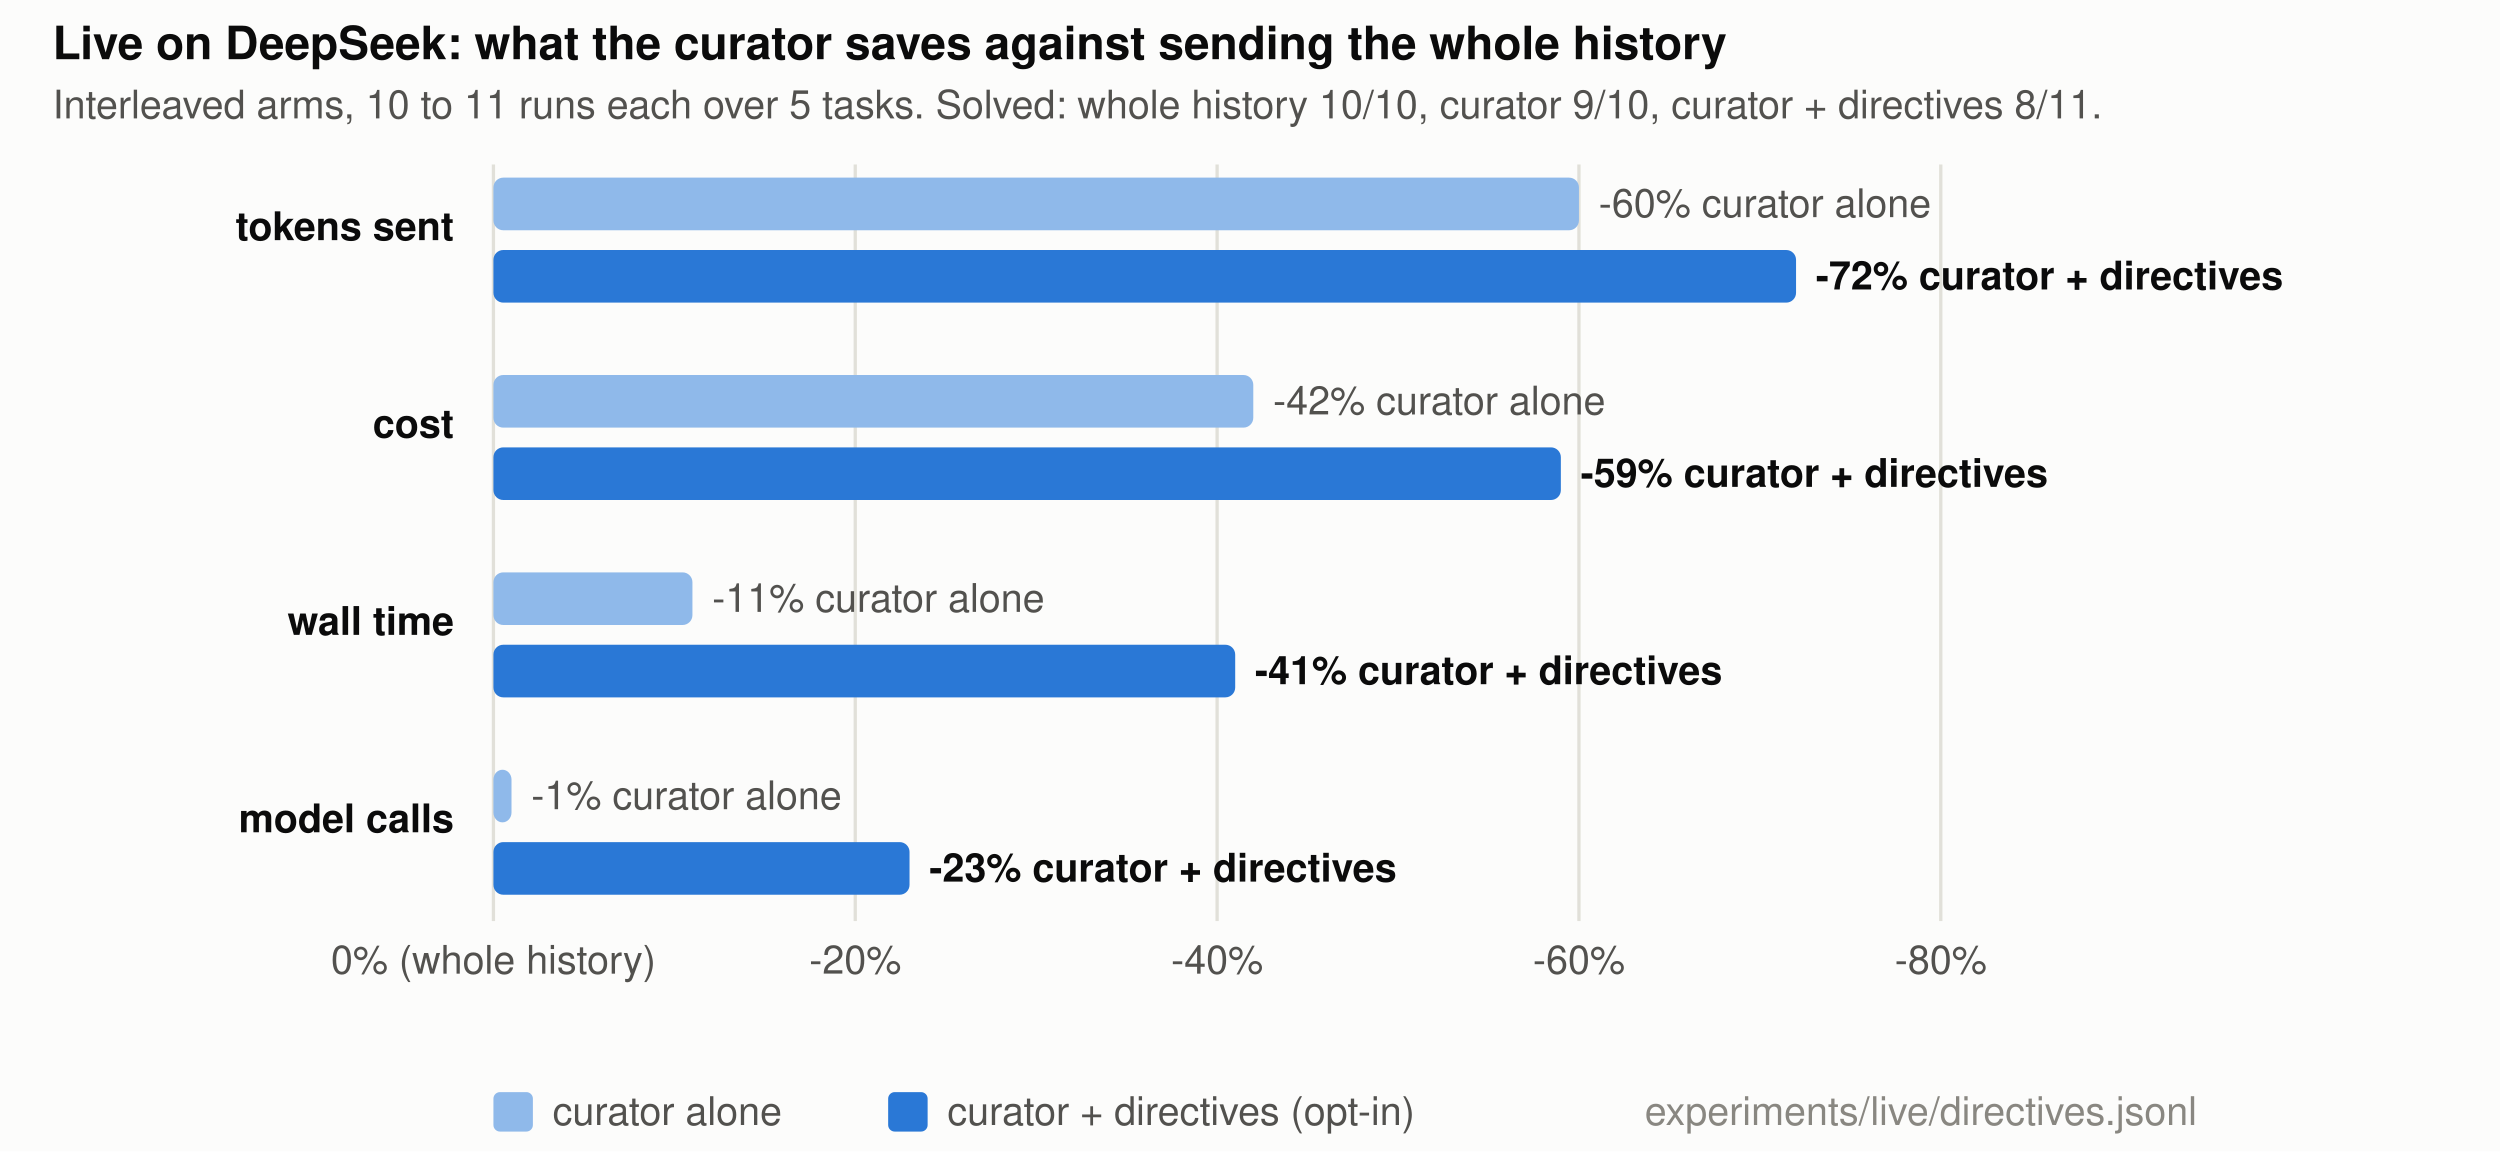
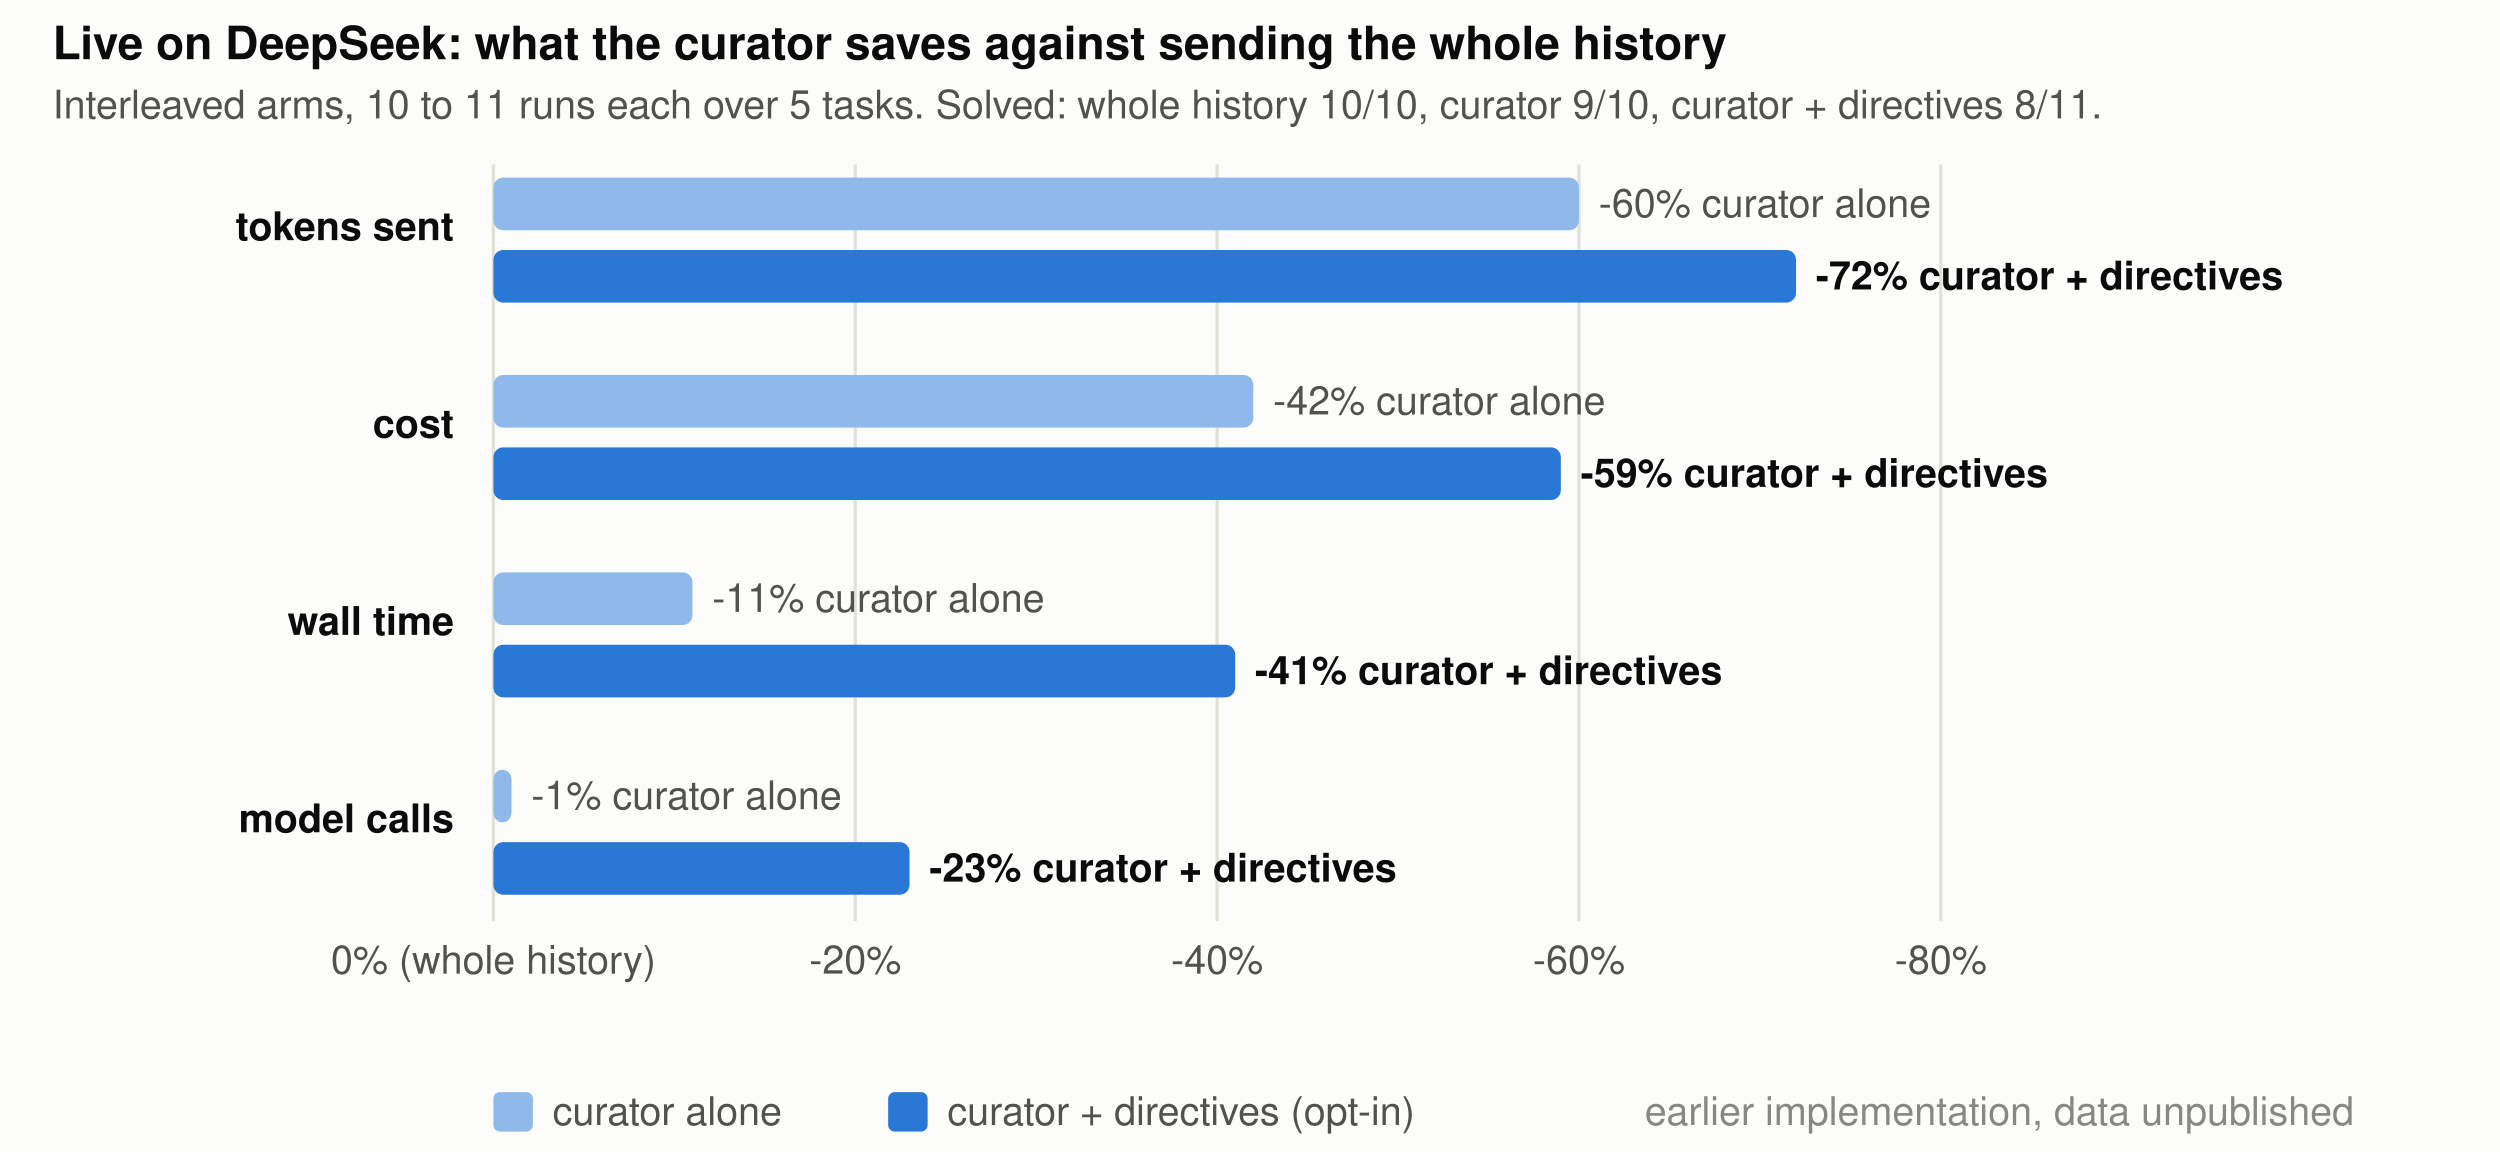
<svg xmlns="http://www.w3.org/2000/svg" width="760" height="350" viewBox="0 0 760 350" font-family="-apple-system, Segoe UI, Helvetica, Arial, sans-serif" font-size="12">
  <rect width="760" height="350" fill="#fcfcfb" />
  <text x="16" y="18" fill="#0b0b0b" font-size="14" font-weight="600">Live on DeepSeek: what the curator saves against sending the whole history</text>
  <text x="16" y="36" fill="#52514e">Interleaved arms, 10 to 11 runs each over 5 tasks. Solved: whole history 10/10, curator 9/10, curator + directives 8/11.</text>
  <line x1="150.0" y1="50" x2="150.0" y2="280" stroke="#e1e0d9" />
  <text x="150.0" y="296" fill="#52514e" text-anchor="middle">0% (whole history)</text>
  <line x1="260.0" y1="50" x2="260.0" y2="280" stroke="#e1e0d9" />
  <text x="260.0" y="296" fill="#52514e" text-anchor="middle">-20%</text>
  <line x1="370.0" y1="50" x2="370.0" y2="280" stroke="#e1e0d9" />
  <text x="370.0" y="296" fill="#52514e" text-anchor="middle">-40%</text>
  <line x1="480.0" y1="50" x2="480.0" y2="280" stroke="#e1e0d9" />
  <text x="480.0" y="296" fill="#52514e" text-anchor="middle">-60%</text>
  <line x1="590.0" y1="50" x2="590.0" y2="280" stroke="#e1e0d9" />
  <text x="590.0" y="296" fill="#52514e" text-anchor="middle">-80%</text>
  <text x="138" y="73.0" fill="#0b0b0b" text-anchor="end" font-weight="600">tokens sent</text>
  <rect x="150" y="54.0" width="330.0" height="16" rx="3" fill="#8fb9ea" />
  <text x="486.0" y="66.0" fill="#52514e">-60%  curator alone</text>
  <rect x="150" y="76.0" width="396.0" height="16" rx="3" fill="#2a78d6" />
  <text x="552.0" y="88.0" fill="#0b0b0b" font-weight="600">-72%  curator + directives</text>
  <text x="138" y="133.0" fill="#0b0b0b" text-anchor="end" font-weight="600">cost</text>
  <rect x="150" y="114.0" width="231.0" height="16" rx="3" fill="#8fb9ea" />
  <text x="387.0" y="126.0" fill="#52514e">-42%  curator alone</text>
  <rect x="150" y="136.0" width="324.5" height="16" rx="3" fill="#2a78d6" />
  <text x="480.5" y="148.0" fill="#0b0b0b" font-weight="600">-59%  curator + directives</text>
  <text x="138" y="193.0" fill="#0b0b0b" text-anchor="end" font-weight="600">wall time</text>
  <rect x="150" y="174.0" width="60.5" height="16" rx="3" fill="#8fb9ea" />
  <text x="216.5" y="186.0" fill="#52514e">-11%  curator alone</text>
  <rect x="150" y="196.0" width="225.5" height="16" rx="3" fill="#2a78d6" />
  <text x="381.5" y="208.0" fill="#0b0b0b" font-weight="600">-41%  curator + directives</text>
  <text x="138" y="253.0" fill="#0b0b0b" text-anchor="end" font-weight="600">model calls</text>
  <rect x="150" y="234.0" width="5.5" height="16" rx="3" fill="#8fb9ea" />
  <text x="161.5" y="246.0" fill="#52514e">-1%  curator alone</text>
  <rect x="150" y="256.0" width="126.5" height="16" rx="3" fill="#2a78d6" />
  <text x="282.5" y="268.0" fill="#0b0b0b" font-weight="600">-23%  curator + directives</text>
  <rect x="150" y="332" width="12" height="12" rx="2" fill="#8fb9ea" />
  <text x="168" y="342" fill="#52514e">curator alone</text>
  <rect x="270" y="332" width="12" height="12" rx="2" fill="#2a78d6" />
  <text x="288" y="342" fill="#52514e">curator + directives (opt-in)</text>
-   <text x="500" y="342" fill="#898781">experiments/live/directives.jsonl</text>
+   <text x="500" y="342" fill="#898781">earlier implementation, data unpublished</text>
</svg>
